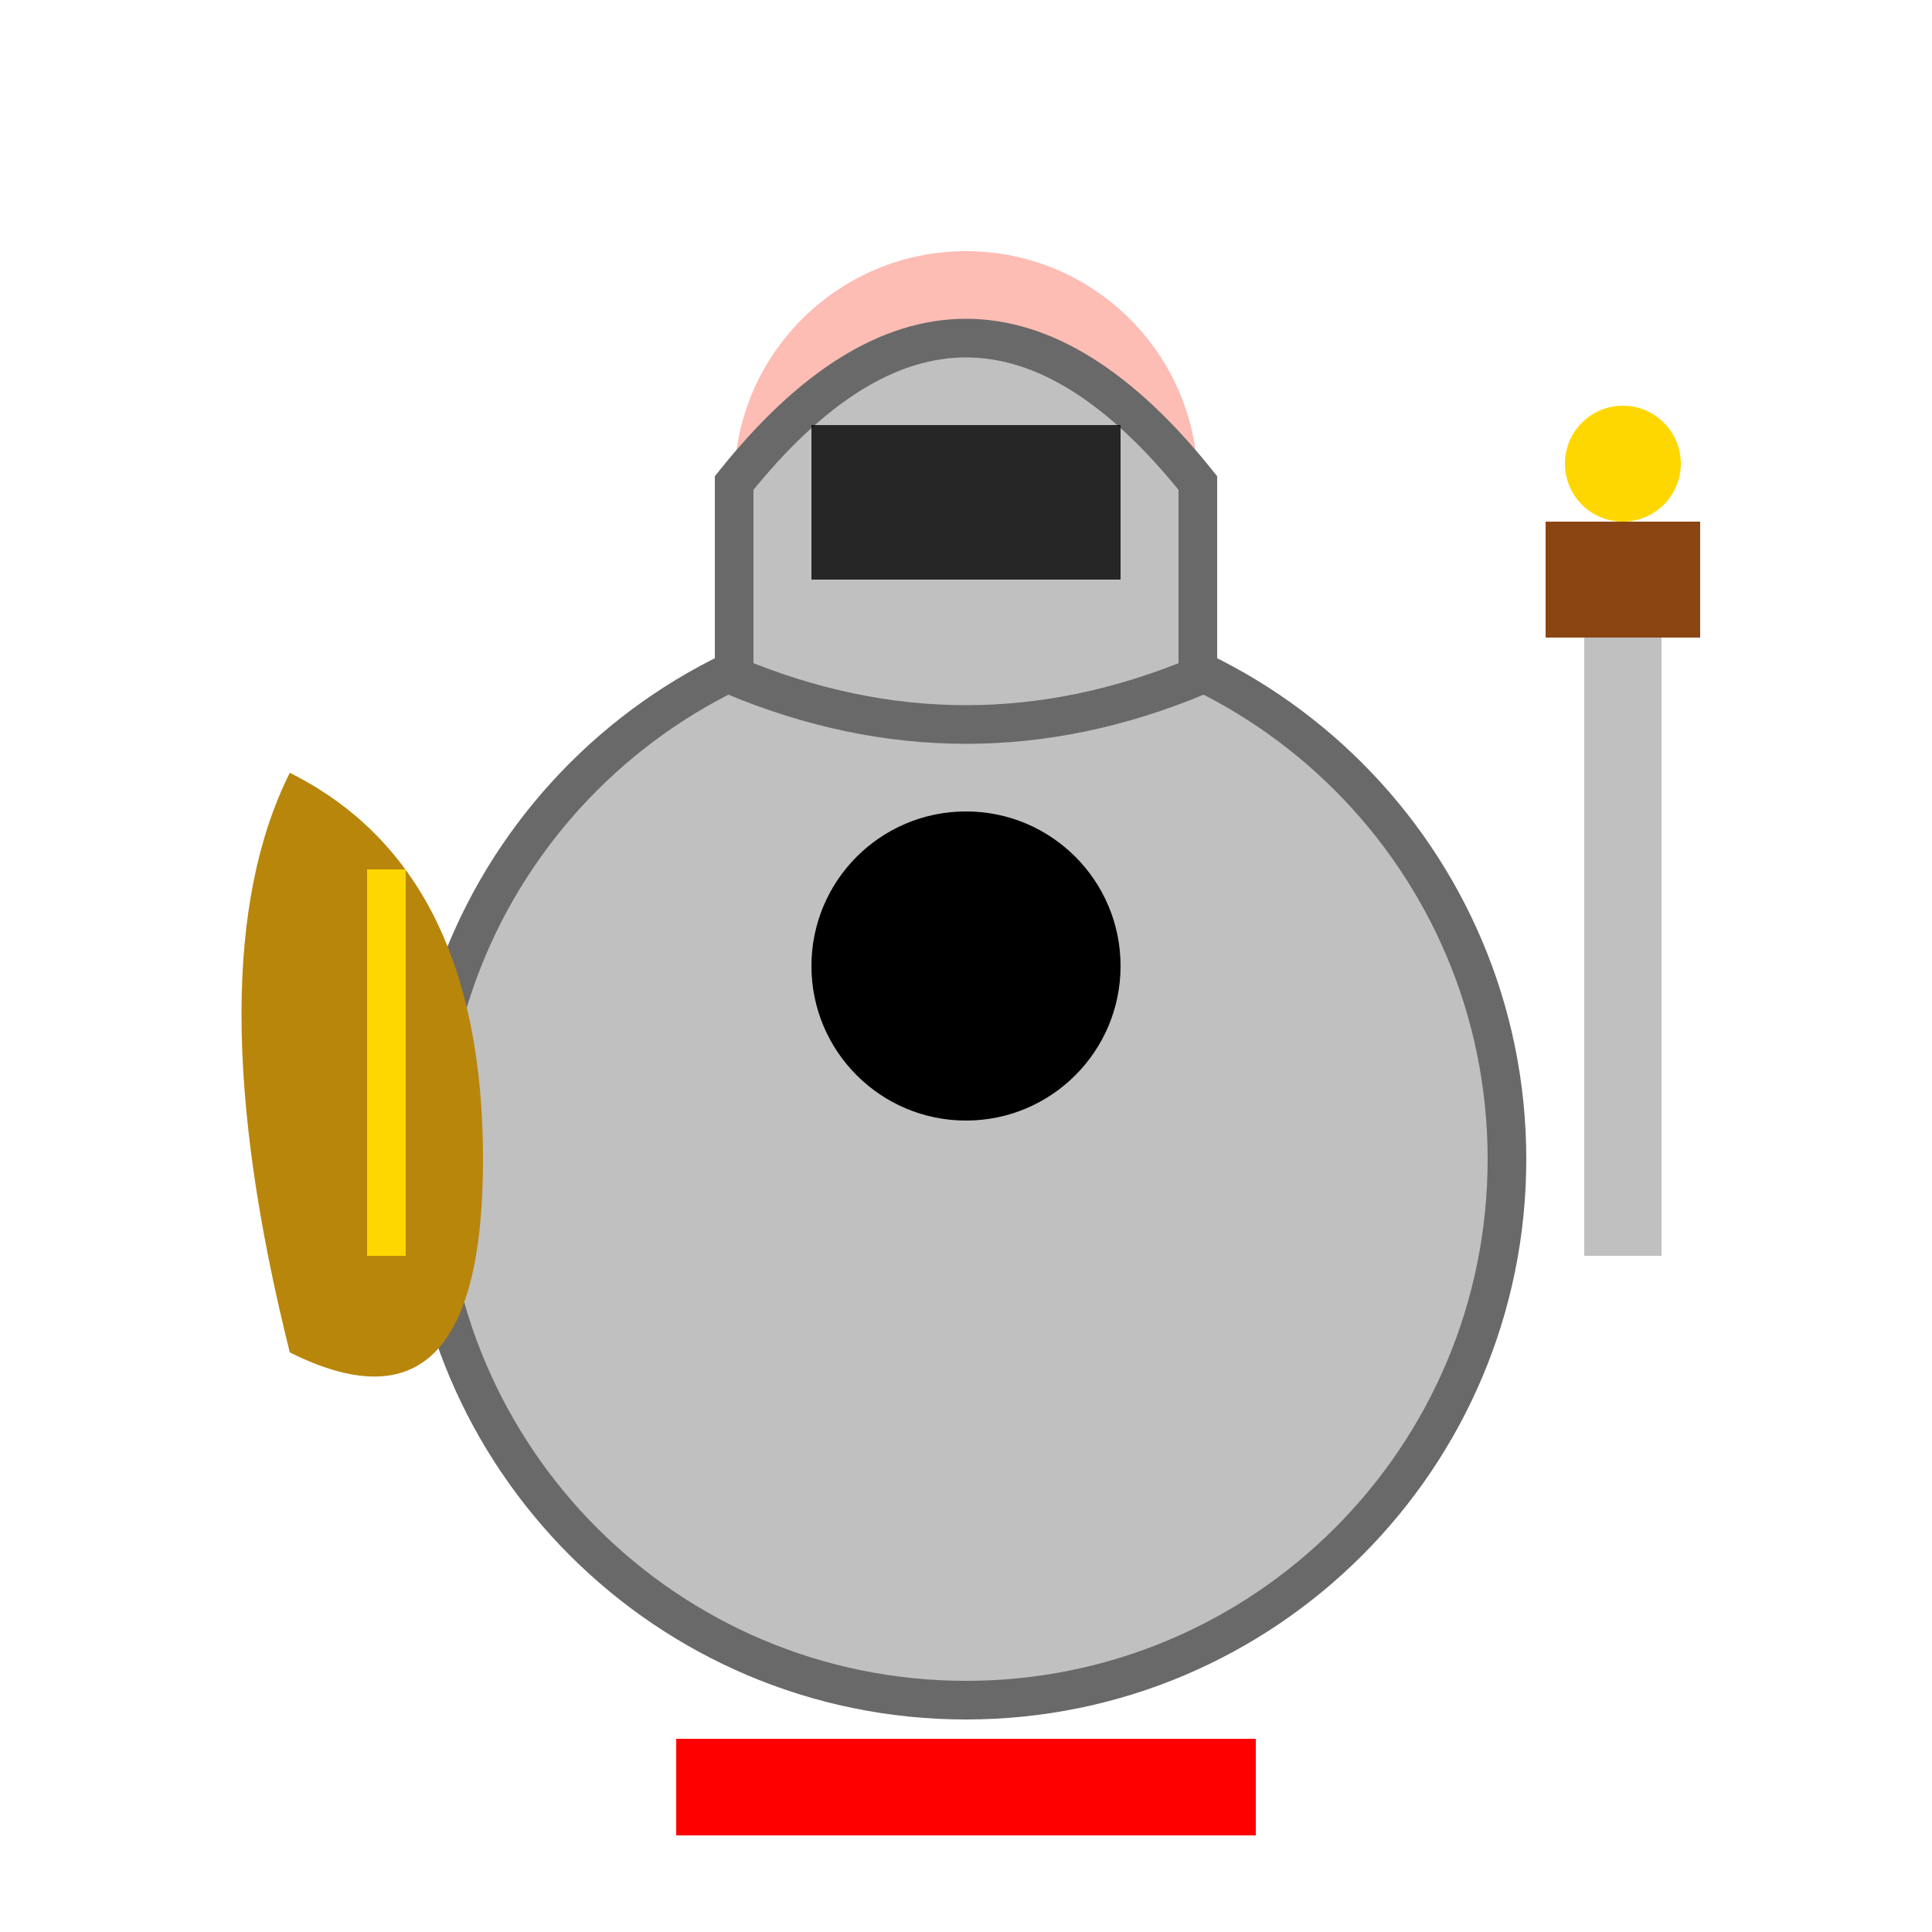
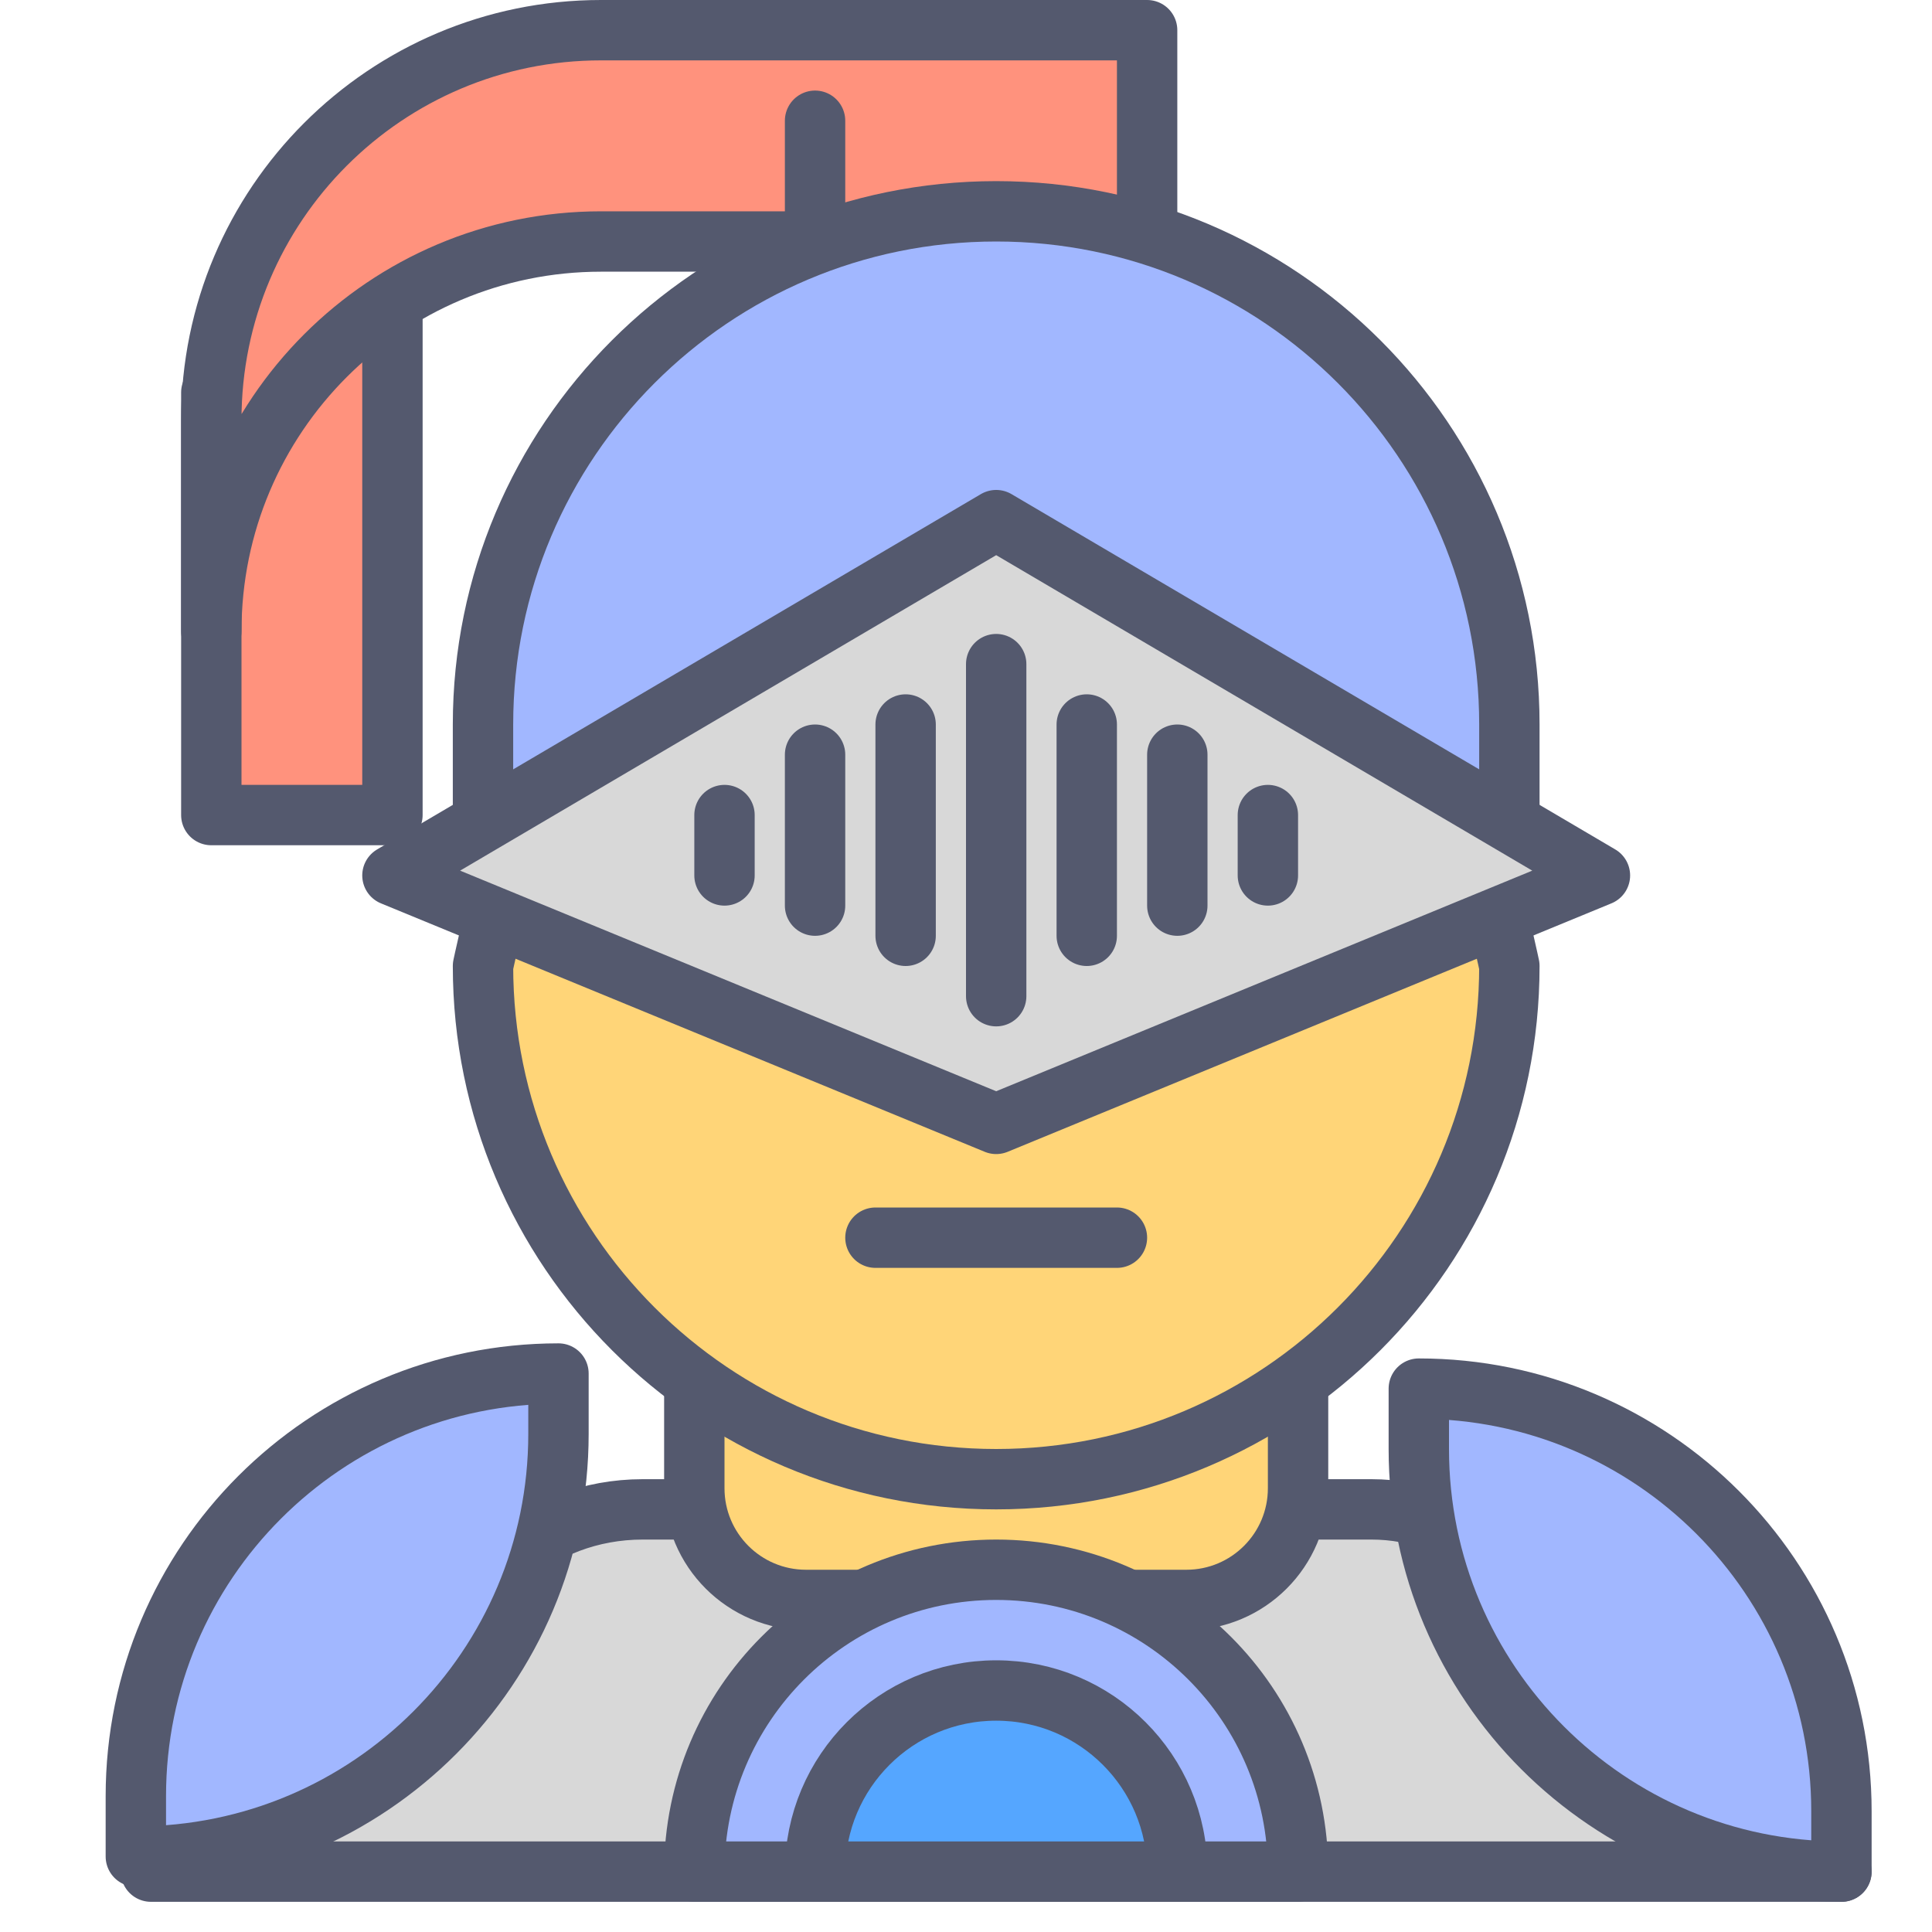
- <svg xmlns="http://www.w3.org/2000/svg" viewBox="0 0 100 100" width="100" height="100">
-   <circle cx="50" cy="60" r="28" fill="#C0C0C0" stroke="#696969" stroke-width="2" />
-   <circle cx="50" cy="25" r="12" fill="#FDBCB4" />
-   <path d="M38 25 Q50 10 62 25 L62 35 Q50 40 38 35 Z" fill="#C0C0C0" stroke="#696969" stroke-width="2" />
-   <rect x="42" y="22" width="16" height="8" fill="#000000" opacity="0.8" />
-   <path d="M15 40 Q10 50 15 70 Q25 75 25 60 Q25 45 15 40 Z" fill="#B8860B" data-team-color="primary" />
-   <line x1="20" y1="45" x2="20" y2="65" stroke="#FFD700" stroke-width="2" />
-   <rect x="82" y="30" width="4" height="35" fill="#C0C0C0" />
-   <rect x="80" y="27" width="8" height="6" fill="#8B4513" />
-   <circle cx="84" cy="24" r="3" fill="#FFD700" />
-   <circle cx="50" cy="50" r="8" data-team-color="accent" />
-   <rect x="35" y="90" width="30" height="5" fill="#FF0000" data-health-indicator="true" />
+ <svg xmlns="http://www.w3.org/2000/svg" width="800px" height="800px" viewBox="0 0 64 64">
+   <defs>
+     <style>.cls-1{fill:#ff927d;}.cls-1,.cls-2,.cls-3,.cls-4,.cls-5,.cls-6{stroke:#54596e;stroke-linecap:round;stroke-linejoin:round;stroke-width:2px;}.cls-2{fill:#d8d8d8;}.cls-3{fill:#ffd578;}.cls-4{fill:#a1b7ff;}.cls-5{fill:none;}.cls-6{fill:#55a6ff;}</style>
+   </defs>
+   <g id="knight">
+     <polygon class="cls-1" points="13 27 7 27 7 13 13 9 13 27" />
+     <path class="cls-2" d="M45.43,50H21.29C17.82,50,15,52.51,15,55.62L5,62H61L51,55C51,52.23,48.51,50,45.43,50Z" />
+     <path class="cls-1" d="M19.91,1A12.91,12.91,0,0,0,7,13.91v7A12.91,12.91,0,0,1,19.91,8H32V21h6V1Z" />
+     <path class="cls-3" d="M23,41H43a0,0,0,0,1,0,0v8.3A3.7,3.7,0,0,1,39.3,53H26.7A3.7,3.7,0,0,1,23,49.3V41A0,0,0,0,1,23,41Z" />
+     <path class="cls-3" d="M33,49h0A17,17,0,0,0,50,32S45.12,9,39.09,9H26.91C20.88,9,16,32,16,32A17,17,0,0,0,33,49Z" />
+     <path class="cls-4" data-team-color="primary" d="M33,7h0A17,17,0,0,1,50,24v5a0,0,0,0,1,0,0H16a0,0,0,0,1,0,0V24A17,17,0,0,1,33,7Z" />
+     <polygon class="cls-2" data-team-color="accent" points="33 17.23 13 29 33 37.23 53 29 33 17.23" />
+     <line class="cls-5" x1="27" y1="25" x2="27" y2="30" />
+     <line class="cls-5" x1="39" y1="25" x2="39" y2="30" />
+     <line class="cls-5" x1="24" y1="27" x2="24" y2="29" />
+     <line class="cls-5" x1="42" y1="27" x2="42" y2="29" />
+     <line class="cls-5" x1="30" y1="24" x2="30" y2="31" />
+     <line class="cls-5" x1="36" y1="24" x2="36" y2="31" />
+     <line class="cls-5" x1="33" y1="22" x2="33" y2="33" />
+     <line class="cls-5" x1="29" y1="41" x2="37" y2="41" />
+     <path class="cls-4" d="M43,62a10,10,0,0,0-20,0Z" />
+     <path class="cls-6" d="M39,62a6,6,0,0,0-12,0Z" />
+     <path class="cls-4" d="M18.5,45.5h0a0,0,0,0,1,0,0v2a14,14,0,0,1-14,14h0a0,0,0,0,1,0,0v-2A14,14,0,0,1,18.5,45.5Z" />
+     <path class="cls-4" d="M47,46h0A14,14,0,0,1,61,60v2a0,0,0,0,1,0,0h0A14,14,0,0,1,47,48V46A0,0,0,0,1,47,46Z" transform="translate(108 108) rotate(180)" />
+     <line class="cls-5" x1="27" y1="4" x2="27" y2="8" />
+   </g>
</svg>
